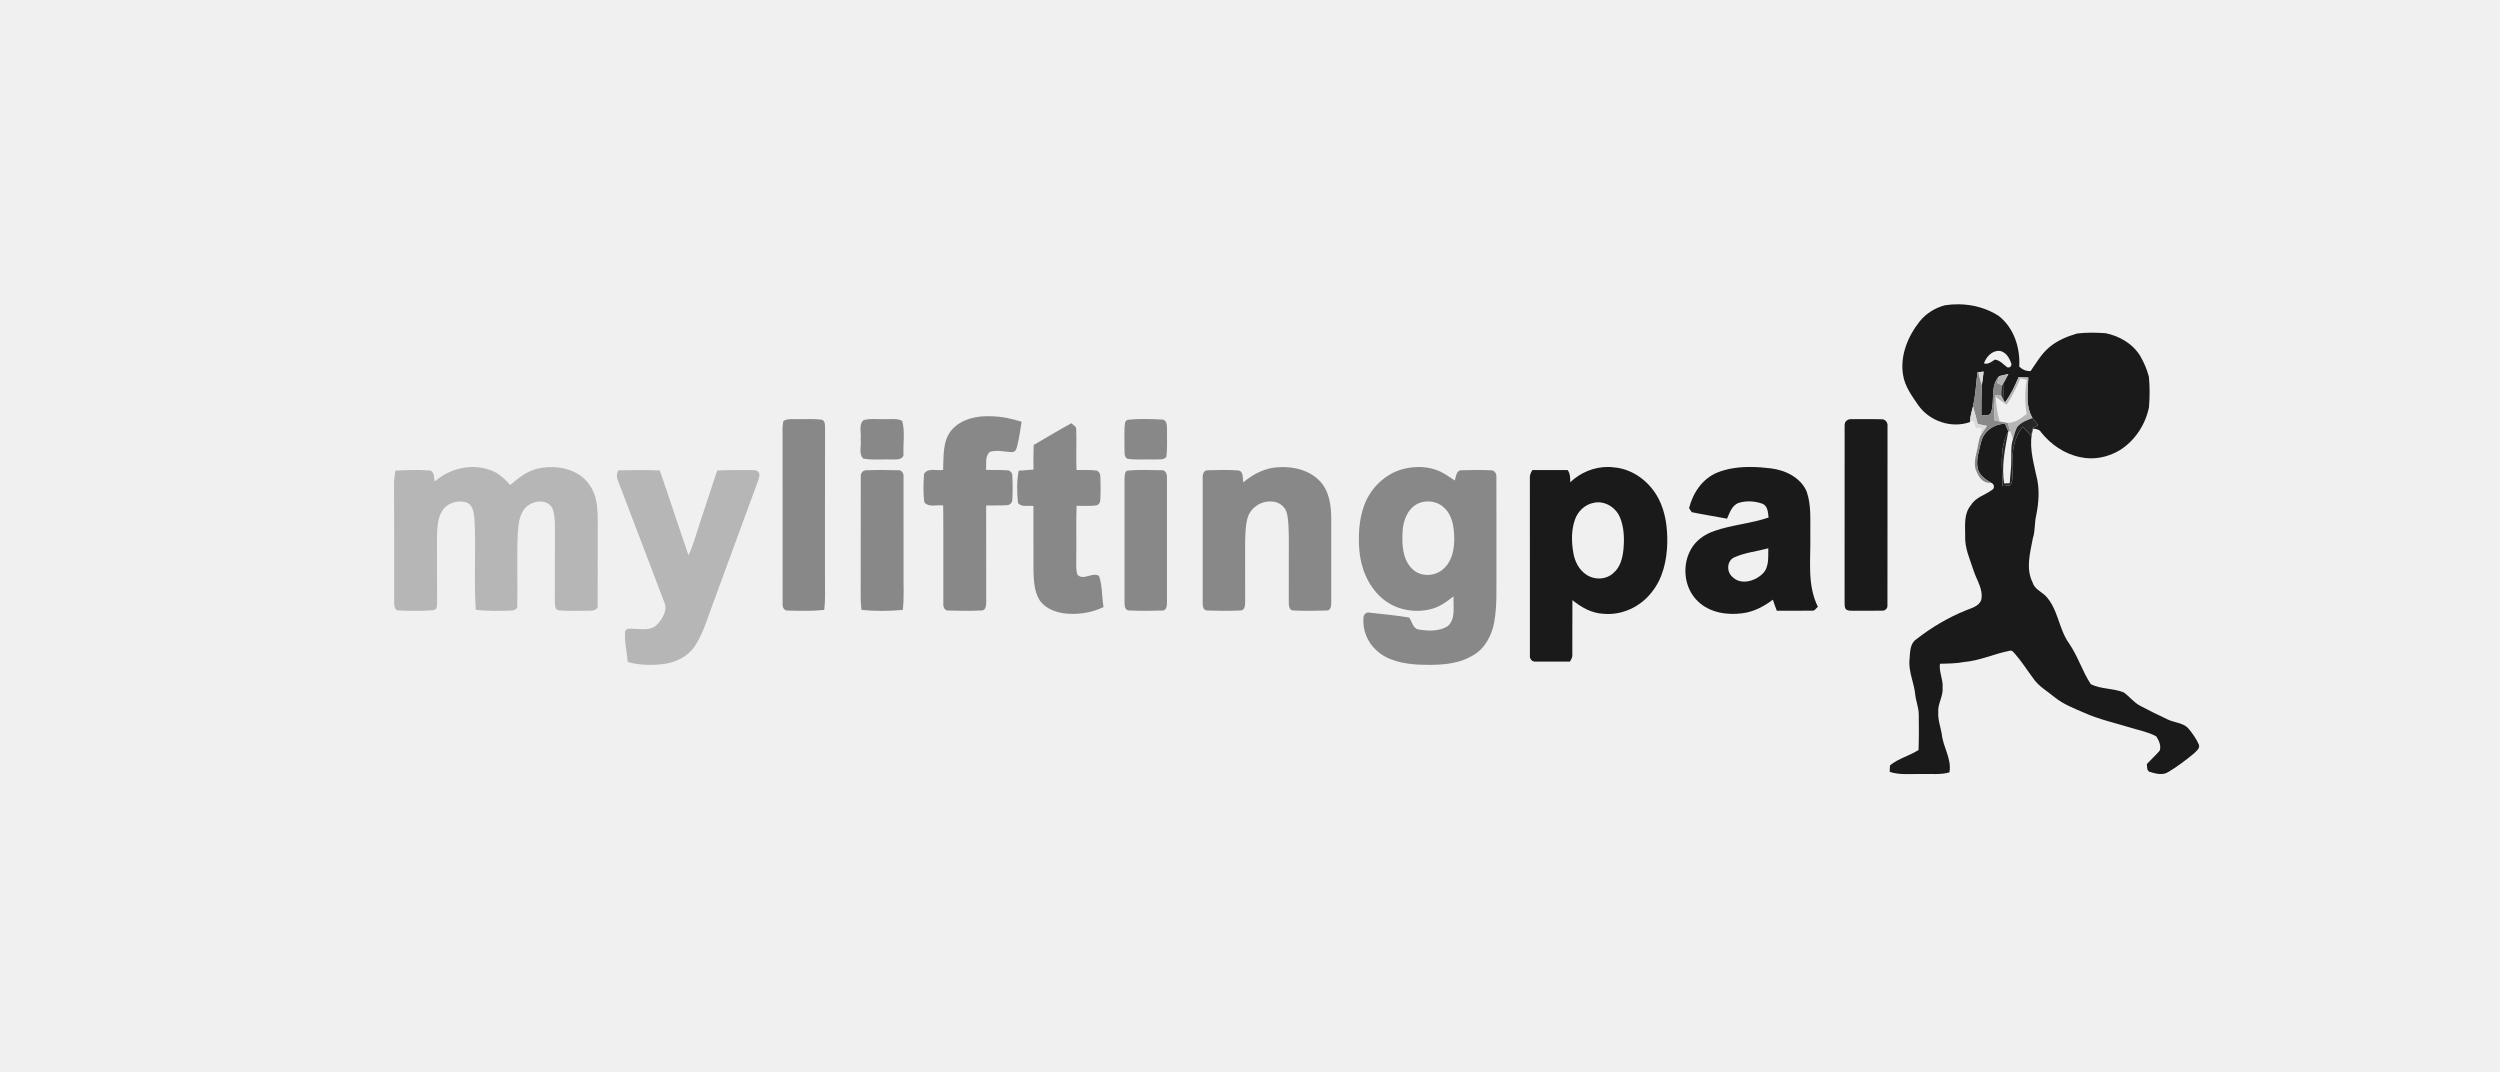
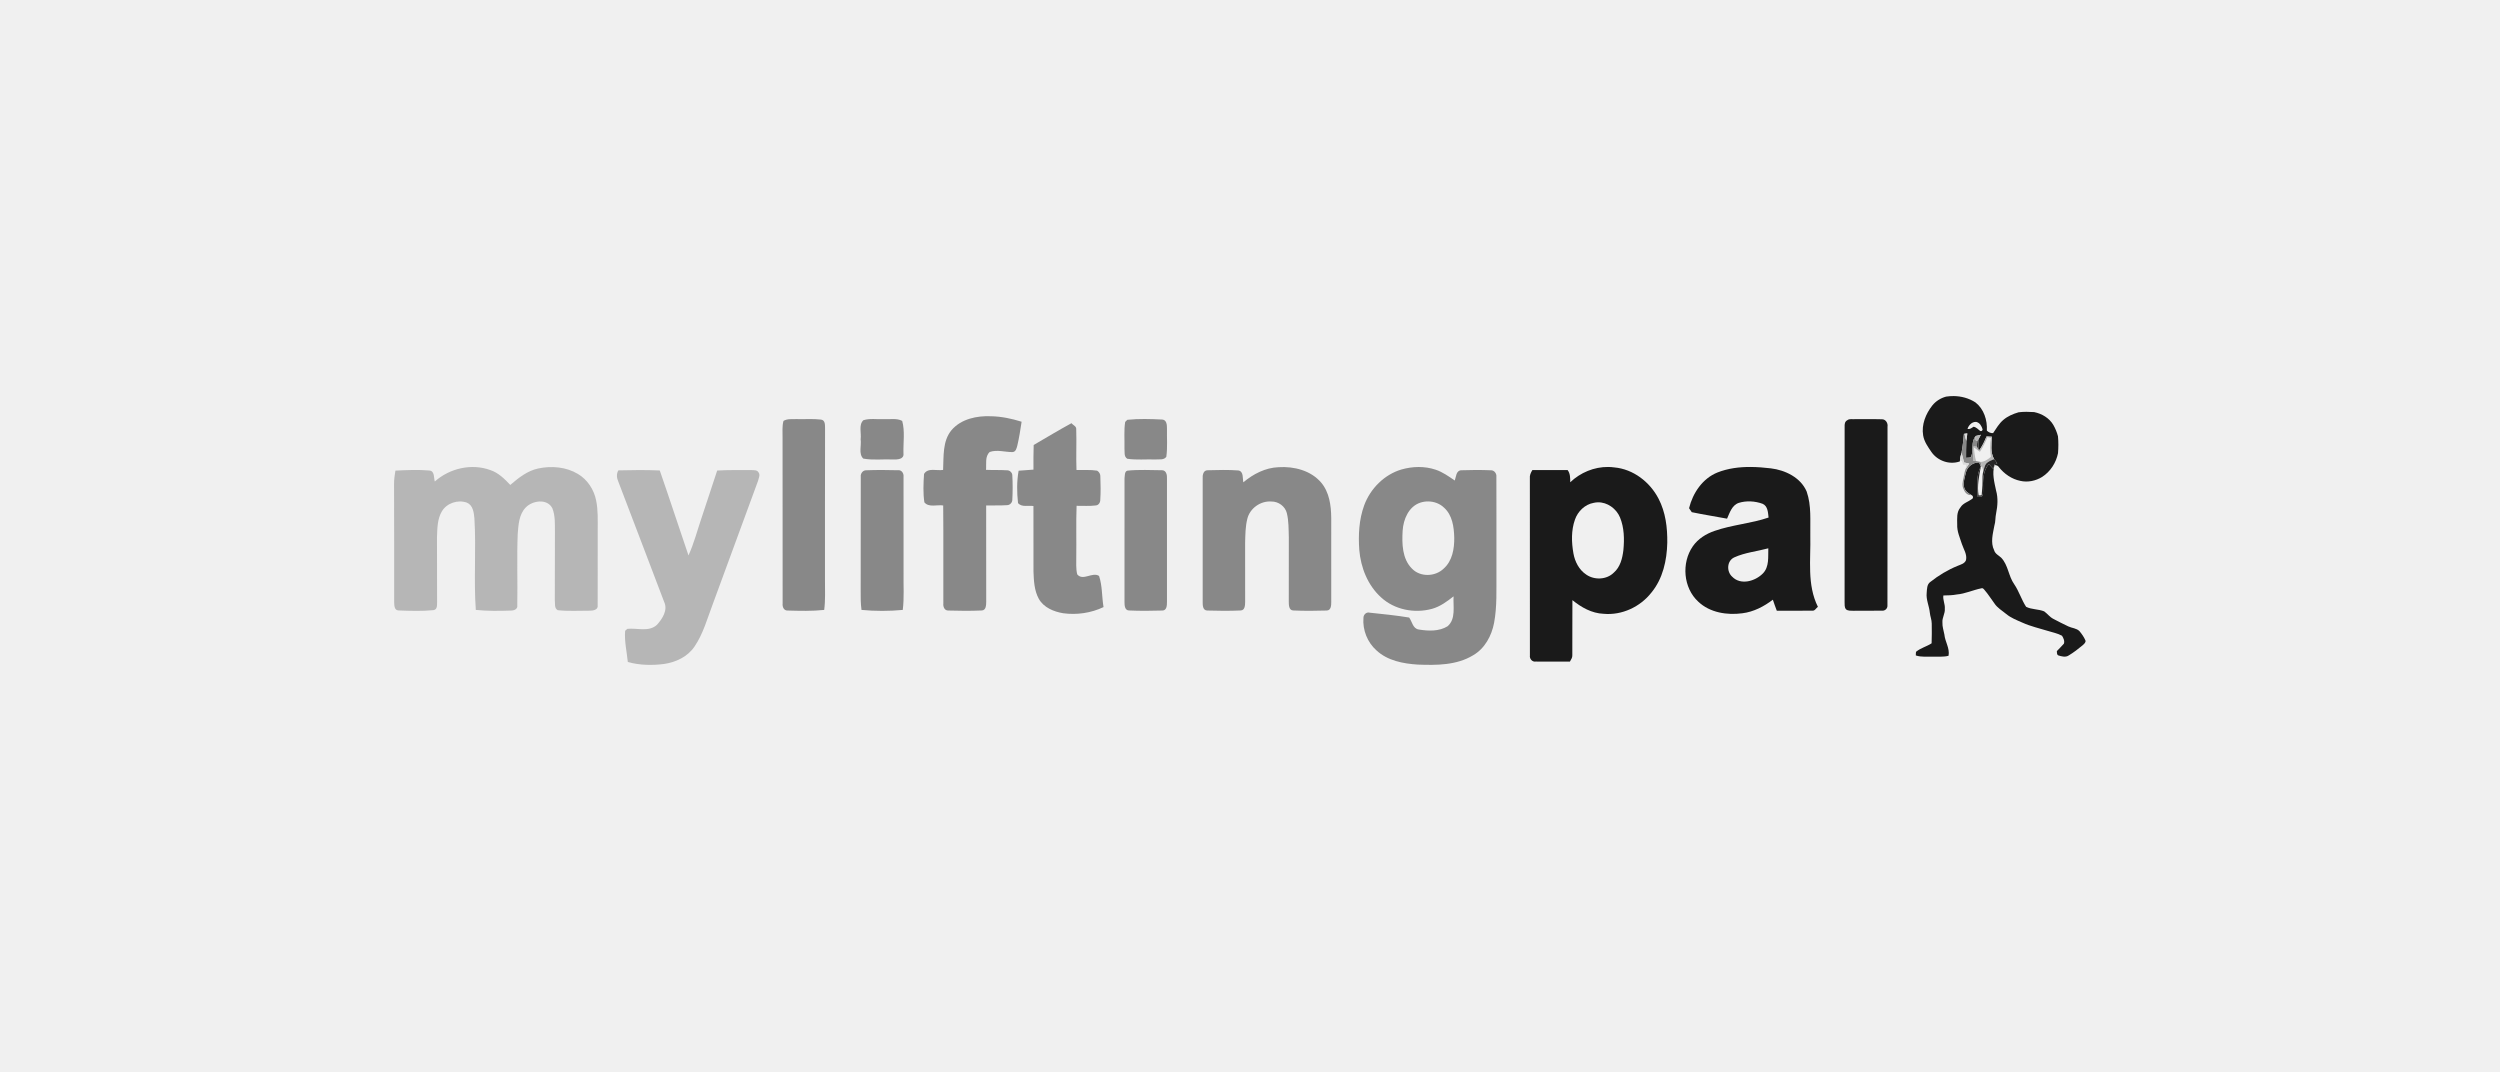
<svg xmlns="http://www.w3.org/2000/svg" width="1400pt" height="600pt" viewBox="0 0 1400 600" version="1.1" id="svg3051">
  <defs id="defs3113" />
  <path fill="rgba(0,0,0,0)" d=" M 0.00 0.00 L 1400.00 0.00 L 1400.00 600.00 L 0.00 600.00 L 0.00 0.00 Z" id="path3053" style="fill:none" />
-   <path style="fill:#1a1a1a" d="M 1371.156 213 C 1367.9 212.962 1364.644 213.188 1361.438 213.688 C 1354.537 215.512 1348.269 219.394 1343.781 224.969 C 1335.481 235.444 1329.894 249.025 1332.156 262.562 C 1333.431 270.462 1338.263 277.062 1342.688 283.5 C 1350.55 294.8 1366.013 300.144 1379.062 295.406 L 1379.125 294.188 C 1379.263 290.863 1380.237 287.688 1381.125 284.5 C 1382.812 276.663 1383.287 268.637 1384.188 260.688 L 1384.938 260.562 C 1385.825 260.45 1387.6 260.238 1388.5 260.125 C 1388.263 263.312 1387.8 266.475 1387.25 269.625 C 1387.062 276.725 1386.9 283.837 1386.938 290.938 C 1389.162 290.475 1392.469 291.538 1393.656 288.938 C 1396.631 280.75 1392.85 270.125 1399.375 263.312 C 1401.5 262.7 1403.688 262.262 1405.875 261.812 C 1404.888 263.788 1403.775 265.675 1402.75 267.625 C 1402.612 271.887 1402.631 276.163 1402.781 280.438 L 1403.438 281.75 C 1407.612 276.387 1410.412 270.15 1413.062 263.938 C 1415.312 264.012 1417.537 264.144 1419.812 264.281 C 1419.588 273.756 1417.638 283.975 1422.75 292.625 C 1424.025 294.337 1425.412 296.031 1426.75 297.719 C 1425.5 298.306 1424.275 298.913 1423.062 299.5 C 1422.612 301.337 1422.175 303.181 1421.75 305.031 C 1419.775 302.981 1417.925 300.837 1416 298.75 C 1408.325 307.663 1408.306 320.212 1408.656 331.312 C 1408.456 334.137 1409.181 337.637 1406.906 339.812 C 1405.181 339.75 1403.513 340.3 1401.812 340.25 C 1401.688 327.488 1399.263 313.625 1405.812 301.938 C 1405 300.2 1404.294 298.406 1403.531 296.656 C 1395.944 296.656 1388.631 301.806 1386.781 309.281 C 1385.381 315.369 1383.019 321.7 1384.406 328 C 1385.544 332.825 1389.8 335.613 1393.812 337.938 C 1396.025 338.663 1396.562 341.856 1394.375 342.969 C 1389.562 346.544 1383.05 348.038 1379.75 353.5 C 1374.588 359.488 1375.625 367.688 1375.625 375 C 1375.213 383.675 1379.056 391.725 1381.656 399.812 C 1383.831 406.4 1388.494 412.8 1386.844 420.062 C 1385.106 424.5 1380.094 425.587 1376.156 427.25 C 1363.631 432.288 1351.938 439.25 1341.312 447.562 C 1336.9 450.55 1337.1 456.531 1336.688 461.281 C 1335.7 469.894 1339.888 477.863 1340.688 486.312 C 1341.15 490.925 1343.088 495.294 1343.125 499.969 C 1343.25 508.306 1343.294 516.663 1342.969 525 C 1336.619 529.1 1328.938 530.869 1323.062 535.719 C 1322.787 537.231 1322.875 538.775 1322.812 540.312 C 1329.987 542.675 1337.588 541.625 1345 541.812 C 1351.525 541.575 1358.206 542.487 1364.594 540.688 C 1366.344 531.2 1360.112 523.031 1359.25 513.844 C 1358.388 508.806 1356.481 503.906 1356.781 498.719 C 1356.219 492.631 1360.412 487.381 1359.812 481.281 C 1360.325 475.581 1357.119 470.3 1357.969 464.625 C 1363.669 464.488 1369.406 464.475 1375.031 463.375 C 1385.881 462.475 1395.856 457.694 1406.469 455.594 C 1408.469 454.831 1409.6 456.738 1410.75 458 C 1415.275 463.15 1418.862 469.006 1423 474.469 C 1426.775 480.281 1432.981 483.719 1438.219 488.031 C 1444.331 493.031 1451.787 495.812 1458.938 498.938 C 1469.275 503.587 1480.388 506 1491.188 509.312 C 1497.275 511.225 1503.713 512.35 1509.375 515.438 C 1511.2 518.275 1513.037 522.087 1511.75 525.5 C 1508.938 528.788 1505.706 531.656 1502.781 534.844 C 1503.069 536.694 1502.556 539 1504.469 540.188 C 1508.731 541.513 1513.831 543.031 1517.906 540.344 C 1524.281 536.544 1530.244 532 1535.969 527.25 C 1537.544 525.638 1540.1 523.881 1539.25 521.281 C 1537.35 517.019 1534.638 513.15 1531.625 509.625 C 1527.838 505.837 1522.05 505.881 1517.438 503.656 C 1510.925 500.644 1504.537 497.406 1498.188 494.094 C 1493.7 491.794 1490.675 487.562 1486.625 484.688 C 1479.263 481.7 1470.625 482.488 1463.562 478.938 C 1457.612 469.913 1454.506 459.288 1448.344 450.375 C 1440.969 440.163 1440.775 426.275 1431.812 417 C 1428.612 414.062 1424.081 412.137 1422.781 407.625 C 1417.881 397.775 1421.156 386.775 1423.031 376.625 C 1424.706 371.5 1424.1 366.056 1425.312 360.844 C 1427.237 351.494 1427.925 341.525 1425.25 332.25 C 1423.025 321.725 1419.844 310.625 1423.281 300 C 1425.294 300.288 1427.625 300.55 1428.75 302.562 C 1435.588 311.212 1445.269 317.8 1456.156 320 C 1465.606 322.175 1475.731 320.062 1483.969 315.062 C 1494.494 308.413 1501.806 297.231 1504.281 285.094 C 1504.856 277.994 1504.931 270.819 1504.219 263.719 C 1502.919 258.681 1500.85 253.844 1498.25 249.344 C 1493.05 240.631 1483.575 235.156 1473.812 233.219 C 1467.2 232.806 1460.513 232.619 1453.938 233.469 C 1446.938 235.506 1440.006 238.381 1434.406 243.156 C 1428.981 247.744 1425.4 253.975 1421.438 259.75 C 1418.35 259.975 1415.644 258.688 1413.469 256.625 C 1414.244 243.375 1409.725 229.319 1398.938 221.031 C 1390.678 215.706 1380.926 213.115 1371.156 213 z M 1399.094 245.594 C 1399.418 245.592 1399.763 245.618 1400.094 245.656 C 1404.594 246.719 1406.8 250.981 1408.062 255.031 C 1407.763 256.781 1406.787 257.494 1405.125 257.156 C 1402.362 255.156 1399.975 252.081 1396.375 251.719 C 1394.037 253.306 1391.781 255.219 1388.781 254.406 C 1390.176 249.953 1394.224 245.615 1399.094 245.594 z " transform="scale(0.8,0.8)" id="path3055" />
-   <path fill="#888888" d=" M 1107.36 208.55 L 1107.95 208.44 C 1108.37 210.90 1109.08 213.30 1109.80 215.69 C 1109.65 221.37 1109.53 227.06 1109.56 232.74 C 1111.34 232.37 1113.98 233.23 1114.93 231.15 C 1117.31 224.60 1114.29 216.11 1119.51 210.66 C 1119.07 211.91 1118.71 213.18 1118.39 214.47 C 1119.11 214.81 1120.54 215.49 1121.26 215.83 C 1120.80 217.73 1120.64 219.68 1120.80 221.62 C 1119.58 221.51 1118.37 221.40 1117.18 221.30 C 1116.91 225.97 1116.65 230.65 1116.64 235.33 C 1117.67 235.56 1118.72 235.79 1119.78 236.02 C 1121.29 236.31 1122.81 236.62 1124.36 236.86 C 1124.78 238.40 1125.23 239.94 1125.72 241.46 L 1124.66 241.54 C 1124.01 240.15 1123.43 238.73 1122.82 237.33 C 1116.75 237.33 1110.91 241.44 1109.43 247.42 C 1108.31 252.29 1106.41 257.35 1107.52 262.39 C 1108.43 266.25 1111.85 268.49 1115.06 270.35 C 1111.26 270.83 1108.47 268.06 1107.21 264.76 C 1105.02 261.10 1106.05 256.77 1106.97 252.89 C 1107.73 249.95 1107.90 246.84 1109.10 244.02 C 1110.16 242.11 1111.45 240.34 1112.71 238.55 C 1110.97 238.18 1109.24 237.80 1107.53 237.43 C 1106.75 234.13 1105.83 230.86 1104.89 227.60 C 1106.24 221.33 1106.64 214.91 1107.36 208.55 Z" id="path3059" />
-   <path fill="#dadada" d=" M 1107.95 208.44 C 1108.66 208.35 1110.08 208.18 1110.80 208.09 C 1110.61 210.64 1110.24 213.17 1109.80 215.69 C 1109.08 213.30 1108.37 210.90 1107.95 208.44 Z" id="path3061" />
-   <path fill="#b6b6b6" d=" M 1119.51 210.66 C 1121.21 210.17 1122.95 209.81 1124.70 209.45 C 1123.91 211.03 1123.01 212.55 1122.19 214.11 C 1121.96 214.54 1121.49 215.40 1121.26 215.83 C 1120.54 215.49 1119.11 214.81 1118.39 214.47 C 1118.71 213.18 1119.07 211.91 1119.51 210.66 Z" id="path3063" />
-   <path fill="#b6b6b6" d=" M 1130.44 211.16 C 1132.24 211.22 1134.04 211.31 1135.86 211.42 C 1135.68 219.00 1134.12 227.19 1138.21 234.11 C 1135.25 235.24 1132.11 236.37 1129.93 238.77 C 1128.44 240.91 1128.08 243.58 1127.27 246.00 C 1126.72 244.49 1126.20 242.98 1125.72 241.46 C 1125.23 239.94 1124.78 238.40 1124.36 236.86 C 1128.48 236.77 1131.85 234.27 1134.92 231.78 C 1133.92 225.46 1133.85 219.00 1135.01 212.70 C 1133.81 212.37 1132.60 212.11 1131.42 211.84 C 1129.22 216.96 1126.84 222.03 1123.69 226.65 C 1121.59 225.24 1119.60 223.70 1117.58 222.21 C 1117.89 226.87 1118.41 231.53 1119.78 236.02 C 1118.72 235.79 1117.67 235.56 1116.64 235.33 C 1116.65 230.65 1116.91 225.97 1117.18 221.30 C 1118.37 221.40 1119.58 221.51 1120.80 221.62 C 1121.16 222.30 1121.87 223.66 1122.22 224.35 L 1122.74 225.39 C 1126.08 221.10 1128.32 216.13 1130.44 211.16 Z" id="path3065" />
-   <path fill="#ffffff" d=" M 1131.42 211.84 C 1132.60 212.11 1133.81 212.37 1135.01 212.70 C 1133.85 219.00 1133.92 225.46 1134.92 231.78 C 1131.85 234.27 1128.48 236.77 1124.36 236.86 C 1122.81 236.62 1121.29 236.31 1119.78 236.02 C 1118.41 231.53 1117.89 226.87 1117.58 222.21 C 1119.60 223.70 1121.59 225.24 1123.69 226.65 C 1126.84 222.03 1129.22 216.96 1131.42 211.84 Z" id="path3067" style="fill:none" />
-   <path fill="#272627" d=" M 1121.26 215.83 C 1121.49 215.40 1121.96 214.54 1122.19 214.11 C 1122.08 217.52 1122.10 220.93 1122.22 224.35 C 1121.87 223.66 1121.16 222.30 1120.80 221.62 C 1120.64 219.68 1120.80 217.73 1121.26 215.83 Z" id="path3069" />
-   <path fill="#dadada" d=" M 1103.31 235.36 C 1103.42 232.70 1104.18 230.15 1104.89 227.60 C 1105.83 230.86 1106.75 234.13 1107.53 237.43 C 1109.24 237.80 1110.97 238.18 1112.71 238.55 C 1111.45 240.34 1110.16 242.11 1109.10 244.02 C 1109.28 242.60 1109.51 241.18 1109.74 239.77 C 1108.65 239.75 1107.56 239.72 1106.50 239.66 C 1106.11 238.44 1105.74 237.22 1105.39 236.00 C 1104.87 235.84 1103.83 235.52 1103.31 235.36 Z" id="path3071" />
+   <path style="fill:#1a1a1a" d="m 1094.071,221.802 c -1.429,-0.017 -2.858,0.083 -4.265,0.305 -3.028,0.81 -5.779,2.532 -7.748,5.006 -3.642,4.649 -6.094,10.676 -5.101,16.683 0.559,3.506 2.679,6.435 4.621,9.292 3.45,5.015 10.236,7.386 15.963,5.284 l 0.028,-0.541 c 0.06,-1.476 0.488,-2.885 0.878,-4.299 0.741,-3.478 0.949,-7.039 1.344,-10.567 l 0.329,-0.055 c 0.39,-0.05 1.169,-0.144 1.563,-0.194 -0.104,1.415 -0.307,2.818 -0.549,4.216 -0.082,3.151 -0.153,6.307 -0.137,9.458 0.977,-0.205 2.427,0.266 2.948,-0.888 1.306,-3.633 -0.354,-8.349 2.51,-11.372 0.932,-0.272 1.893,-0.466 2.853,-0.666 -0.433,0.876 -0.921,1.714 -1.371,2.579 -0.06,1.892 -0.052,3.789 0.013,5.686 l 0.288,0.582 c 1.832,-2.38 3.061,-5.148 4.224,-7.905 0.987,0.033 1.964,0.091 2.962,0.153 -0.099,4.205 -0.955,8.74 1.289,12.578 0.559,0.76 1.168,1.512 1.755,2.26 -0.548,0.261 -1.086,0.53 -1.618,0.79 -0.197,0.815 -0.389,1.634 -0.576,2.455 -0.867,-0.91 -1.679,-1.861 -2.523,-2.787 -3.368,3.955 -3.376,9.525 -3.223,14.45 -0.088,1.254 0.23,2.807 -0.768,3.772 -0.757,-0.028 -1.489,0.216 -2.235,0.194 -0.055,-5.664 -1.119,-11.816 1.755,-17.002 -0.356,-0.771 -0.666,-1.567 -1.001,-2.344 -3.33,0 -6.538,2.285 -7.35,5.603 -0.614,2.701 -1.651,5.511 -1.042,8.307 0.499,2.141 2.367,3.378 4.128,4.41 0.971,0.322 1.207,1.739 0.247,2.233 -2.112,1.587 -4.97,2.249 -6.418,4.674 -2.265,2.657 -1.81,6.296 -1.81,9.541 -0.181,3.85 1.506,7.422 2.647,11.011 0.954,2.923 3.001,5.764 2.276,8.986 -0.762,1.969 -2.962,2.452 -4.69,3.19 -5.496,2.236 -10.628,5.325 -15.291,9.014 -1.936,1.326 -1.849,3.98 -2.03,6.088 -0.433,3.822 1.404,7.358 1.755,11.108 0.203,2.047 1.053,3.986 1.07,6.06 0.055,3.7 0.074,7.408 -0.069,11.108 -2.787,1.819 -6.157,2.604 -8.736,4.757 -0.121,0.671 -0.082,1.356 -0.11,2.039 3.148,1.048 6.484,0.582 9.736,0.666 2.863,-0.105 5.795,0.3 8.598,-0.499 0.768,-4.21 -1.967,-7.835 -2.345,-11.913 -0.379,-2.236 -1.215,-4.41 -1.083,-6.712 -0.247,-2.701 1.593,-5.031 1.33,-7.738 0.225,-2.53 -1.182,-4.873 -0.809,-7.392 2.501,-0.061 5.019,-0.067 7.487,-0.555 4.761,-0.399 9.139,-2.521 13.796,-3.453 0.878,-0.338 1.374,0.508 1.879,1.068 1.986,2.285 3.56,4.884 5.376,7.308 1.657,2.579 4.38,4.105 6.678,6.019 2.682,2.219 5.954,3.453 9.092,4.84 4.536,2.064 9.413,3.134 14.152,4.604 2.671,0.849 5.496,1.348 7.981,2.718 0.801,1.259 1.607,2.951 1.042,4.465 -1.234,1.459 -2.652,2.732 -3.936,4.147 0.126,0.821 -0.099,1.844 0.741,2.371 1.87,0.588 4.108,1.262 5.897,0.069 2.797,-1.686 5.414,-3.703 7.926,-5.811 0.691,-0.716 1.813,-1.495 1.44,-2.649 -0.834,-1.892 -2.024,-3.608 -3.346,-5.173 -1.662,-1.681 -4.202,-1.661 -6.226,-2.649 -2.858,-1.337 -5.661,-2.774 -8.447,-4.244 -1.969,-1.021 -3.297,-2.898 -5.074,-4.174 -3.231,-1.326 -7.021,-0.976 -10.121,-2.552 -2.611,-4.005 -3.974,-8.72 -6.678,-12.675 -3.236,-4.532 -3.321,-10.695 -7.255,-14.811 -1.404,-1.304 -3.393,-2.158 -3.963,-4.16 -2.15,-4.371 -0.713,-9.253 0.11,-13.757 0.735,-2.274 0.469,-4.69 1.001,-7.003 0.845,-4.149 1.146,-8.573 -0.028,-12.689 -0.976,-4.671 -2.372,-9.597 -0.864,-14.312 0.883,0.128 1.906,0.244 2.4,1.137 3.001,3.839 7.249,6.762 12.027,7.738 4.147,0.965 8.59,0.028 12.205,-2.191 4.619,-2.951 7.827,-7.913 8.914,-13.299 0.252,-3.151 0.285,-6.335 -0.028,-9.486 -0.571,-2.236 -1.478,-4.382 -2.619,-6.379 -2.282,-3.866 -6.44,-6.296 -10.724,-7.156 -2.902,-0.183 -5.836,-0.266 -8.722,0.111 -3.072,0.904 -6.114,2.18 -8.571,4.299 -2.381,2.036 -3.952,4.801 -5.691,7.364 -1.355,0.1 -2.542,-0.472 -3.497,-1.387 0.34,-5.88 -1.643,-12.118 -6.377,-15.796 -3.624,-2.363 -7.904,-3.513 -12.191,-3.564 z m 12.26,14.464 c 0.142,-6.1e-4 0.293,0.011 0.439,0.028 1.975,0.472 2.943,2.363 3.497,4.16 -0.132,0.777 -0.559,1.093 -1.289,0.943 -1.212,-0.888 -2.26,-2.252 -3.84,-2.413 -1.026,0.705 -2.016,1.553 -3.333,1.193 0.612,-1.976 2.389,-3.902 4.526,-3.911 z" id="path3055" />
+   <path d="m 1099.795,242.964 0.324,-0.061 c 0.23,1.365 0.62,2.696 1.015,4.022 -0.082,3.151 -0.148,6.307 -0.132,9.458 0.976,-0.205 2.425,0.272 2.946,-0.882 1.306,-3.633 -0.351,-8.343 2.512,-11.366 -0.241,0.693 -0.439,1.398 -0.614,2.113 0.395,0.189 1.179,0.566 1.574,0.754 -0.252,1.054 -0.34,2.136 -0.252,3.212 -0.669,-0.061 -1.333,-0.122 -1.986,-0.178 -0.148,2.591 -0.291,5.187 -0.296,7.783 0.565,0.128 1.141,0.255 1.722,0.383 0.828,0.161 1.662,0.333 2.512,0.466 0.23,0.854 0.477,1.709 0.746,2.552 l -0.582,0.044 c -0.357,-0.771 -0.675,-1.559 -1.009,-2.335 -3.33,0 -6.533,2.28 -7.345,5.597 -0.614,2.701 -1.657,5.508 -1.048,8.304 0.499,2.141 2.375,3.384 4.136,4.416 -2.084,0.266 -3.615,-1.27 -4.306,-3.101 -1.201,-2.03 -0.636,-4.432 -0.132,-6.585 0.417,-1.631 0.51,-3.356 1.168,-4.92 0.581,-1.06 1.289,-2.041 1.98,-3.034 -0.955,-0.205 -1.903,-0.416 -2.841,-0.621 -0.428,-1.831 -0.932,-3.645 -1.448,-5.453 0.741,-3.478 0.96,-7.039 1.355,-10.567 z" id="path3059" style="fill:#888888" />
+   <path d="m 1100.119,242.903 c 0.389,-0.05 1.168,-0.144 1.563,-0.194 -0.104,1.415 -0.307,2.818 -0.549,4.216 -0.395,-1.326 -0.784,-2.657 -1.015,-4.022 z" id="path3061" style="fill:#dadada" />
+   <path d="m 1106.46,244.135 c 0.932,-0.272 1.887,-0.472 2.847,-0.671 -0.433,0.876 -0.927,1.72 -1.377,2.585 -0.126,0.239 -0.384,0.716 -0.51,0.954 -0.395,-0.189 -1.179,-0.566 -1.574,-0.754 0.175,-0.716 0.373,-1.42 0.614,-2.113 z" id="path3063" style="fill:#b6b6b6" />
+   <path d="m 1112.456,244.412 c 0.987,0.033 1.975,0.083 2.973,0.144 -0.099,4.205 -0.955,8.748 1.289,12.587 -1.624,0.627 -3.346,1.254 -4.542,2.585 -0.817,1.187 -1.015,2.668 -1.459,4.011 -0.302,-0.838 -0.587,-1.675 -0.85,-2.518 -0.269,-0.843 -0.516,-1.697 -0.746,-2.552 2.26,-0.05 4.109,-1.437 5.793,-2.818 -0.548,-3.506 -0.587,-7.089 0.049,-10.584 -0.658,-0.183 -1.322,-0.327 -1.969,-0.477 -1.207,2.84 -2.512,5.653 -4.24,8.215 -1.152,-0.782 -2.244,-1.636 -3.352,-2.463 0.17,2.585 0.455,5.17 1.207,7.661 -0.581,-0.128 -1.157,-0.255 -1.722,-0.383 0.01,-2.596 0.148,-5.192 0.296,-7.783 0.653,0.055 1.317,0.116 1.986,0.178 0.197,0.377 0.587,1.132 0.779,1.514 l 0.285,0.577 c 1.832,-2.38 3.061,-5.137 4.224,-7.894 z" id="path3065" style="fill:#b6b6b6" />
+   <path d="m 1112.993,244.789 c 0.647,0.15 1.311,0.294 1.969,0.477 -0.636,3.495 -0.598,7.078 -0.049,10.584 -1.684,1.381 -3.533,2.768 -5.793,2.818 -0.85,-0.133 -1.684,-0.305 -2.512,-0.466 -0.751,-2.491 -1.037,-5.076 -1.207,-7.661 1.108,0.827 2.2,1.681 3.352,2.463 1.728,-2.563 3.033,-5.375 4.24,-8.215 z" id="path3067" style="fill:none" />
+   <path d="m 1107.42,247.003 c 0.126,-0.239 0.384,-0.716 0.51,-0.954 -0.06,1.892 -0.049,3.783 0.017,5.68 -0.192,-0.383 -0.581,-1.137 -0.779,-1.514 -0.088,-1.076 0,-2.158 0.252,-3.212 z" id="path3069" style="fill:#272627" />
+   <path d="m 1097.574,257.836 c 0.06,-1.476 0.477,-2.89 0.867,-4.305 0.516,1.808 1.02,3.622 1.448,5.453 0.938,0.205 1.887,0.416 2.841,0.621 -0.691,0.993 -1.399,1.975 -1.98,3.034 0.099,-0.788 0.225,-1.575 0.351,-2.358 -0.598,-0.011 -1.196,-0.028 -1.777,-0.061 -0.214,-0.677 -0.417,-1.354 -0.609,-2.03 -0.285,-0.089 -0.856,-0.266 -1.141,-0.355 z" id="path3071" style="fill:#dadada" />
  <path fill="#888888" d=" M 532.86 240.87 C 538.25 234.57 547.10 232.74 555.05 233.10 C 560.85 233.22 566.57 234.43 572.10 236.17 C 571.42 240.68 570.72 245.20 569.67 249.64 C 569.26 251.12 568.85 253.08 566.95 253.17 C 562.74 253.17 558.40 251.70 554.27 253.09 C 551.47 255.57 552.48 259.80 552.17 263.11 C 556.04 263.31 559.93 263.10 563.81 263.36 C 565.32 263.25 566.84 264.56 566.89 266.09 C 567.15 270.69 567.15 275.32 566.90 279.92 C 566.90 281.47 565.49 282.92 563.93 282.89 C 560.04 283.17 556.14 282.95 552.25 283.07 C 552.27 301.06 552.25 319.05 552.28 337.05 C 552.25 338.81 552.21 341.72 549.86 341.86 C 543.60 342.15 537.32 342.10 531.07 341.90 C 528.93 341.99 528.07 339.76 528.27 337.98 C 528.18 319.67 528.38 301.37 528.19 283.06 C 524.76 282.51 520.15 284.36 517.65 281.31 C 516.86 276.08 517.12 270.68 517.46 265.42 C 519.60 261.72 524.68 263.77 528.14 263.15 C 528.51 255.64 527.72 247.05 532.86 240.87 Z" id="path3073" />
-   <path fill="#272627" d=" M 1138.21 234.11 C 1139.23 235.48 1140.32 236.82 1141.39 238.17 C 1140.39 238.64 1139.42 239.12 1138.45 239.59 C 1138.09 241.06 1137.75 242.54 1137.41 244.02 C 1135.83 242.38 1134.34 240.68 1132.80 239.01 C 1126.66 246.14 1126.65 256.18 1126.93 265.06 C 1126.77 267.32 1127.34 270.10 1125.52 271.84 C 1124.14 271.79 1122.80 272.23 1121.44 272.19 C 1121.34 261.98 1119.42 250.89 1124.66 241.54 C 1122.83 251.11 1120.69 260.98 1122.36 270.73 C 1123.38 270.68 1124.41 270.64 1125.46 270.59 C 1125.71 266.05 1126.39 261.53 1126.32 256.98 C 1126.37 253.31 1126.06 249.54 1127.27 246.00 C 1128.08 243.58 1128.44 240.91 1129.93 238.77 C 1132.11 236.37 1135.25 235.24 1138.21 234.11 Z" id="path3075" />
+   <path d="m 1116.718,257.143 c 0.559,0.76 1.157,1.503 1.744,2.252 -0.549,0.261 -1.081,0.527 -1.613,0.788 -0.197,0.815 -0.384,1.636 -0.57,2.457 -0.867,-0.91 -1.684,-1.853 -2.529,-2.779 -3.368,3.955 -3.373,9.525 -3.22,14.45 -0.088,1.254 0.225,2.796 -0.773,3.761 -0.757,-0.028 -1.492,0.216 -2.238,0.194 -0.055,-5.664 -1.108,-11.816 1.766,-17.002 -1.004,5.309 -2.178,10.784 -1.262,16.192 0.559,-0.028 1.125,-0.05 1.7,-0.078 0.137,-2.518 0.51,-5.026 0.472,-7.55 0.028,-2.036 -0.143,-4.127 0.521,-6.091 0.444,-1.342 0.642,-2.824 1.459,-4.011 1.196,-1.331 2.918,-1.958 4.542,-2.585 z" id="path3075" style="fill:#272627" />
  <path fill="#888888" d=" M 438.75 235.70 C 440.92 234.39 443.57 234.80 445.99 234.69 C 450.59 234.84 455.22 234.41 459.80 234.97 C 462.23 235.32 461.98 238.11 462.03 239.95 C 461.95 268.30 462.01 296.65 461.99 325.00 C 461.96 330.52 462.28 336.06 461.55 341.55 C 454.76 342.29 447.89 342.09 441.07 341.90 C 438.92 342.00 438.07 339.76 438.27 337.98 C 438.22 306.99 438.31 275.99 438.23 245.00 C 438.29 241.91 437.92 238.73 438.75 235.70 Z" id="path3077" />
  <path fill="#888888" d=" M 483.48 235.33 C 487.15 234.13 491.18 234.94 494.99 234.70 C 498.38 234.94 502.11 234.03 505.23 235.71 C 506.86 241.57 505.75 247.92 505.94 253.97 C 506.34 257.30 502.38 257.39 500.05 257.30 C 494.52 257.05 488.87 257.84 483.41 256.80 C 480.68 254.11 482.50 249.49 481.96 246.00 C 482.47 242.56 480.72 237.94 483.48 235.33 Z" id="path3079" />
  <path fill="#888888" d=" M 631.29 235.09 C 637.76 234.40 644.36 234.63 650.86 234.94 C 653.37 235.12 653.52 238.04 653.50 239.98 C 653.40 245.25 653.87 250.57 653.14 255.80 C 651.74 257.80 649.09 257.10 647.03 257.30 C 641.78 257.12 636.49 257.68 631.29 256.91 C 629.24 255.68 629.93 253.02 629.70 251.03 C 629.83 246.12 629.34 241.16 630.09 236.29 C 630.39 235.99 630.99 235.39 631.29 235.09 Z" id="path3081" />
  <path fill="#272627" d=" M 1034.49 235.33 C 1035.70 234.31 1037.47 234.91 1038.94 234.72 C 1043.95 234.81 1048.96 234.63 1053.97 234.79 C 1056.04 234.82 1057.34 237.01 1057.01 238.95 C 1056.97 272.29 1057.04 305.64 1056.97 338.98 C 1057.13 340.68 1055.67 342.14 1053.98 341.97 C 1048.62 342.08 1043.26 341.95 1037.92 342.03 C 1036.50 341.95 1034.93 342.19 1033.77 341.22 C 1032.79 340.06 1033.03 338.47 1032.97 337.08 C 1033.03 304.37 1033.00 271.66 1032.99 238.95 C 1032.93 237.57 1033.08 236.01 1034.49 235.33 Z" id="path3083" style="fill:#1a1a1a" />
  <path fill="#888888" d=" M 578.86 249.19 C 585.90 245.09 592.87 240.88 600.02 236.99 C 600.83 238.06 602.65 238.61 602.68 240.11 C 602.95 247.80 602.53 255.50 602.83 263.18 C 606.68 263.33 610.58 262.95 614.41 263.57 C 615.57 264.32 616.30 265.57 616.20 266.98 C 616.37 271.29 616.43 275.63 616.15 279.94 C 616.18 281.33 615.27 282.84 613.81 283.03 C 610.19 283.52 606.52 283.21 602.89 283.26 C 602.54 292.83 602.85 302.42 602.71 311.99 C 602.76 315.20 602.45 318.48 603.24 321.63 C 606.43 325.56 611.76 320.07 615.47 322.53 C 617.36 328.11 616.99 334.19 617.98 339.97 C 610.99 343.30 603.04 344.45 595.39 343.42 C 590.12 342.54 584.47 340.24 581.74 335.35 C 579.17 330.68 578.93 325.19 578.75 319.98 C 578.69 307.78 578.79 295.58 578.73 283.38 C 575.90 282.91 572.12 284.21 570.09 281.71 C 569.43 275.72 569.36 269.55 570.43 263.60 C 573.19 263.35 575.97 263.18 578.74 262.99 C 578.72 258.38 578.70 253.78 578.86 249.19 Z" id="path3085" />
-   <path fill="#ffffff" d=" M 1124.66 241.54 L 1125.72 241.46 C 1126.20 242.98 1126.72 244.49 1127.27 246.00 C 1126.06 249.54 1126.37 253.31 1126.32 256.98 C 1126.39 261.53 1125.71 266.05 1125.46 270.59 C 1124.41 270.64 1123.38 270.68 1122.36 270.73 C 1120.69 260.98 1122.83 251.11 1124.66 241.54 Z" id="path3087" style="fill:none" />
+   <path d="m 1109.285,261.264 0.582,-0.044 c 0.263,0.843 0.548,1.681 0.85,2.518 -0.664,1.964 -0.494,4.055 -0.521,6.091 0.038,2.524 -0.335,5.031 -0.472,7.55 -0.576,0.028 -1.141,0.05 -1.7,0.078 -0.916,-5.409 0.258,-10.884 1.262,-16.192 z" id="path3087" style="fill:none" />
  <path fill="#b6b6b6" d=" M 243.49 269.64 C 251.84 262.22 264.08 259.37 274.67 263.27 C 279.17 264.78 282.56 268.22 285.76 271.56 C 290.35 267.63 295.28 263.66 301.34 262.36 C 308.78 260.76 317.00 261.43 323.62 265.40 C 328.96 268.55 332.63 274.17 333.83 280.21 C 334.97 285.73 334.71 291.40 334.72 297.00 C 334.64 310.98 334.80 324.98 334.69 338.96 C 335.10 341.59 331.98 342.02 330.07 341.99 C 324.16 341.97 318.20 342.36 312.32 341.71 C 310.29 340.59 310.95 337.94 310.69 336.04 C 310.75 323.36 310.69 310.68 310.76 298.00 C 310.70 293.55 311.02 288.88 309.33 284.66 C 306.49 279.01 298.06 280.24 294.31 284.30 C 290.61 288.18 290.34 293.91 289.92 298.96 C 289.38 312.28 289.93 325.63 289.68 338.96 C 290.08 341.11 287.77 341.98 286.02 341.92 C 279.50 342.16 272.95 342.22 266.45 341.55 C 265.24 324.46 266.72 307.29 265.66 290.19 C 265.36 286.97 264.84 282.88 261.44 281.47 C 256.40 279.66 250.13 281.73 247.41 286.42 C 244.83 290.81 244.91 296.09 244.71 301.02 C 244.68 313.04 244.70 325.06 244.77 337.08 C 244.70 338.80 245.03 341.37 242.71 341.68 C 236.23 342.34 229.65 342.09 223.15 341.85 C 220.67 341.76 220.82 338.82 220.73 337.04 C 220.68 315.02 220.81 293.00 220.67 270.98 C 220.67 268.48 221.02 266.00 221.43 263.54 C 227.81 263.24 234.24 262.93 240.62 263.50 C 243.47 263.91 242.86 267.57 243.49 269.64 Z" id="path3089" />
  <path fill="#888888" d=" M 696.26 270.10 C 701.84 265.43 708.59 261.91 716.00 261.63 C 724.58 261.07 734.04 263.44 739.81 270.20 C 744.45 275.64 745.43 283.11 745.49 290.02 C 745.47 305.69 745.47 321.37 745.50 337.04 C 745.50 338.92 745.45 341.88 742.90 341.90 C 736.66 342.10 730.39 342.15 724.15 341.86 C 721.78 341.73 721.73 338.82 721.72 337.05 C 721.72 325.03 721.76 313.01 721.74 300.99 C 721.60 296.45 721.72 291.83 720.64 287.38 C 719.71 283.53 715.91 280.79 711.99 280.85 C 705.95 280.38 699.92 284.63 698.50 290.54 C 697.39 294.93 697.39 299.49 697.27 303.98 C 697.22 315.00 697.29 326.02 697.28 337.05 C 697.25 338.82 697.21 341.73 694.85 341.86 C 688.61 342.15 682.34 342.10 676.10 341.90 C 673.53 341.88 673.48 338.92 673.50 337.03 C 673.53 314.01 673.53 290.98 673.50 267.96 C 673.35 266.11 673.85 263.36 676.20 263.34 C 681.99 263.20 687.81 263.01 693.59 263.46 C 696.52 264.12 695.79 267.87 696.26 270.10 Z" id="path3091" />
  <path d="M 993.031 326.906 C 988.987 326.913 984.938 327.525 981.062 328.625 C 969 332.188 959.25 342.019 954.938 353.719 C 951.3 363.656 950.75 374.475 951.5 384.938 C 952.538 397.312 957.419 409.75 966.781 418.188 C 976.181 426.863 990.219 429.55 1002.406 426.188 C 1008.106 424.613 1012.913 421.038 1017.5 417.438 C 1017.087 424.363 1019.275 433.25 1013.312 438.375 C 1007.4 442.075 999.75 441.756 993.125 440.656 C 988.913 440.019 988.531 435.144 986.406 432.281 C 977.281 430.769 968.025 429.85 958.812 428.875 C 956.487 428.2 954.356 430.262 954.406 432.562 C 953.744 440.988 957.163 449.625 963.5 455.25 C 971.237 462.5 982.263 464.569 992.5 465.219 C 1005.575 465.719 1019.625 465.738 1031.188 458.688 C 1039.4 453.962 1044.162 445.012 1045.875 435.938 C 1048 424.512 1047.412 412.812 1047.5 401.25 C 1047.463 378.738 1047.569 356.25 1047.469 333.75 C 1047.756 331.438 1045.9 329.05 1043.5 329.188 C 1036.588 328.913 1029.662 328.925 1022.75 329.188 C 1019.225 329.438 1019.256 333.863 1018.344 336.375 C 1014.106 333.475 1009.85 330.406 1004.938 328.781 C 1001.087 327.494 997.075 326.9 993.031 326.906 z M 999.719 351 C 1003.808 351.036 1007.879 352.488 1010.844 355.375 C 1016.656 360.562 1017.781 368.887 1017.969 376.25 C 1018.094 384 1016.675 392.644 1010.562 398.031 C 1004.638 403.781 994.087 404.106 988.312 397.969 C 981.5 391.131 981.319 380.556 981.844 371.531 C 982.344 363.531 986.05 354.556 994.25 351.844 C 996.012 351.273 997.86 350.984 999.719 351 z " transform="scale(0.8,0.8)" id="path3093" style="fill:#888888;fill-opacity:1" />
  <path d="M 1125.781 326.875 C 1115.943 326.769 1106.277 330.78 1099.156 337.594 C 1099.156 334.631 1099.231 331.525 1097.344 329.062 C 1089.106 329.025 1080.881 329.025 1072.656 329.062 C 1071.556 330.825 1070.644 332.769 1070.906 334.906 C 1070.981 376.181 1070.862 417.456 1070.938 458.719 C 1070.562 461.106 1072.494 463.494 1075.031 463.094 C 1082.981 463.231 1090.963 463.075 1098.938 463.125 C 1099.7 461.712 1100.763 460.337 1100.625 458.625 C 1100.725 445.788 1100.562 432.931 1100.688 420.094 C 1106.925 425.156 1114.275 429.331 1122.5 429.656 C 1135.312 430.844 1148.169 424.825 1156.031 414.75 C 1163.994 405.062 1166.819 392.256 1167.094 379.969 C 1167.244 369.431 1165.931 358.512 1160.969 349.062 C 1154.956 337.413 1143.275 328.363 1130 327.188 C 1128.595 327 1127.187 326.89 1125.781 326.875 z M 1118.406 351.625 C 1125.083 351.425 1131.452 356.03 1134 362.188 C 1136.975 369.375 1137.1 377.413 1136.375 385.062 C 1135.7 390.788 1134.2 396.962 1129.625 400.875 C 1124.625 405.863 1116.075 406.181 1110.375 402.219 C 1105.35 398.906 1102.444 393.206 1101.406 387.406 C 1100.019 379.594 1099.781 371.281 1102.469 363.719 C 1104.456 357.944 1109.438 353.087 1115.562 352 C 1116.519 351.766 1117.452 351.654 1118.406 351.625 z " transform="scale(0.8,0.8)" id="path3095" style="fill:#1a1a1a" />
  <path d="M 1225.406 326.875 C 1217.478 326.838 1209.578 327.82 1202.188 330.75 C 1191.763 334.95 1184.956 345.125 1182.344 355.75 C 1182.819 356.45 1183.775 357.831 1184.25 358.531 C 1192.425 360.244 1200.7 361.512 1208.938 363.062 C 1210.8 358.9 1212.375 353.587 1217.188 352 C 1222.55 350.35 1228.5 350.738 1233.75 352.625 C 1237.525 354.2 1237.588 358.819 1238 362.281 C 1225.713 366.481 1212.575 367.331 1200.312 371.594 C 1194.275 373.631 1188.6 377.156 1184.938 382.469 C 1176.912 394.056 1178.275 411.562 1188.812 421.188 C 1196.938 428.887 1208.969 430.744 1219.719 429.281 C 1227.569 428.294 1234.775 424.531 1241 419.781 C 1241.912 422.344 1242.713 424.962 1243.75 427.5 C 1252.075 427.45 1260.394 427.581 1268.719 427.469 C 1270.469 427.631 1271.269 425.656 1272.531 424.781 C 1264.794 409.269 1267.619 391.65 1267.219 375 C 1267.031 364.688 1268.131 353.988 1264.656 344.062 C 1260.456 334.262 1249.694 329.069 1239.594 327.844 C 1234.925 327.3 1230.163 326.897 1225.406 326.875 z M 1237.812 383.812 C 1237.6 389.75 1238.6 396.812 1234 401.438 C 1228.65 406.863 1218.5 409.856 1212.562 403.719 C 1208.463 400.106 1208.75 392.556 1214 390.156 C 1221.513 386.744 1229.9 385.975 1237.812 383.812 z " transform="scale(0.8,0.8)" id="path3097" style="fill:#1a1a1a" />
  <path fill="#b6b6b6" d=" M 346.28 263.41 C 354.01 263.20 361.74 263.13 369.47 263.46 C 374.97 279.27 380.14 295.19 385.55 311.04 C 388.66 304.23 390.50 296.95 392.91 289.89 C 395.87 281.11 398.69 272.29 401.62 263.50 C 408.07 263.13 414.55 263.25 421.01 263.25 C 422.31 263.37 424.01 263.12 424.76 264.51 C 425.90 265.97 424.81 267.85 424.46 269.40 C 415.99 292.31 407.63 315.25 399.20 338.17 C 396.13 346.23 393.86 354.77 388.98 361.99 C 385.16 367.73 378.49 370.89 371.82 371.83 C 365.09 372.69 358.15 372.55 351.58 370.73 C 351.00 364.92 349.61 359.12 350.07 353.27 C 350.37 352.99 350.99 352.44 351.29 352.16 C 356.76 351.55 363.32 354.08 367.88 349.91 C 370.89 346.56 374.12 341.70 371.94 337.10 C 363.32 314.66 354.92 292.13 346.26 269.71 C 345.34 267.69 345.11 265.38 346.28 263.41 Z" id="path3099" />
  <path fill="#888888" d=" M 482.03 266.98 C 481.79 265.14 483.27 263.24 485.19 263.35 C 491.07 263.13 496.97 263.17 502.85 263.33 C 504.90 263.06 506.20 265.10 505.98 266.96 C 506.03 284.97 505.97 302.99 505.99 321.00 C 505.86 327.85 506.41 334.73 505.55 341.55 C 497.88 342.28 490.11 342.28 482.44 341.55 C 481.99 338.05 481.92 334.52 481.98 331.00 C 482.08 309.66 481.94 288.32 482.03 266.98 Z" id="path3101" />
  <path fill="#888888" d=" M 631.45 263.55 C 637.86 262.91 644.37 263.27 650.81 263.33 C 653.12 263.38 653.64 266.11 653.50 267.95 C 653.47 290.98 653.47 314.01 653.50 337.04 C 653.50 338.92 653.46 341.89 650.90 341.90 C 644.65 342.10 638.38 342.15 632.15 341.86 C 629.77 341.73 629.74 338.82 629.72 337.05 C 629.76 314.01 629.73 290.97 629.73 267.94 C 629.94 266.51 629.64 263.89 631.45 263.55 Z" id="path3103" />
</svg>
